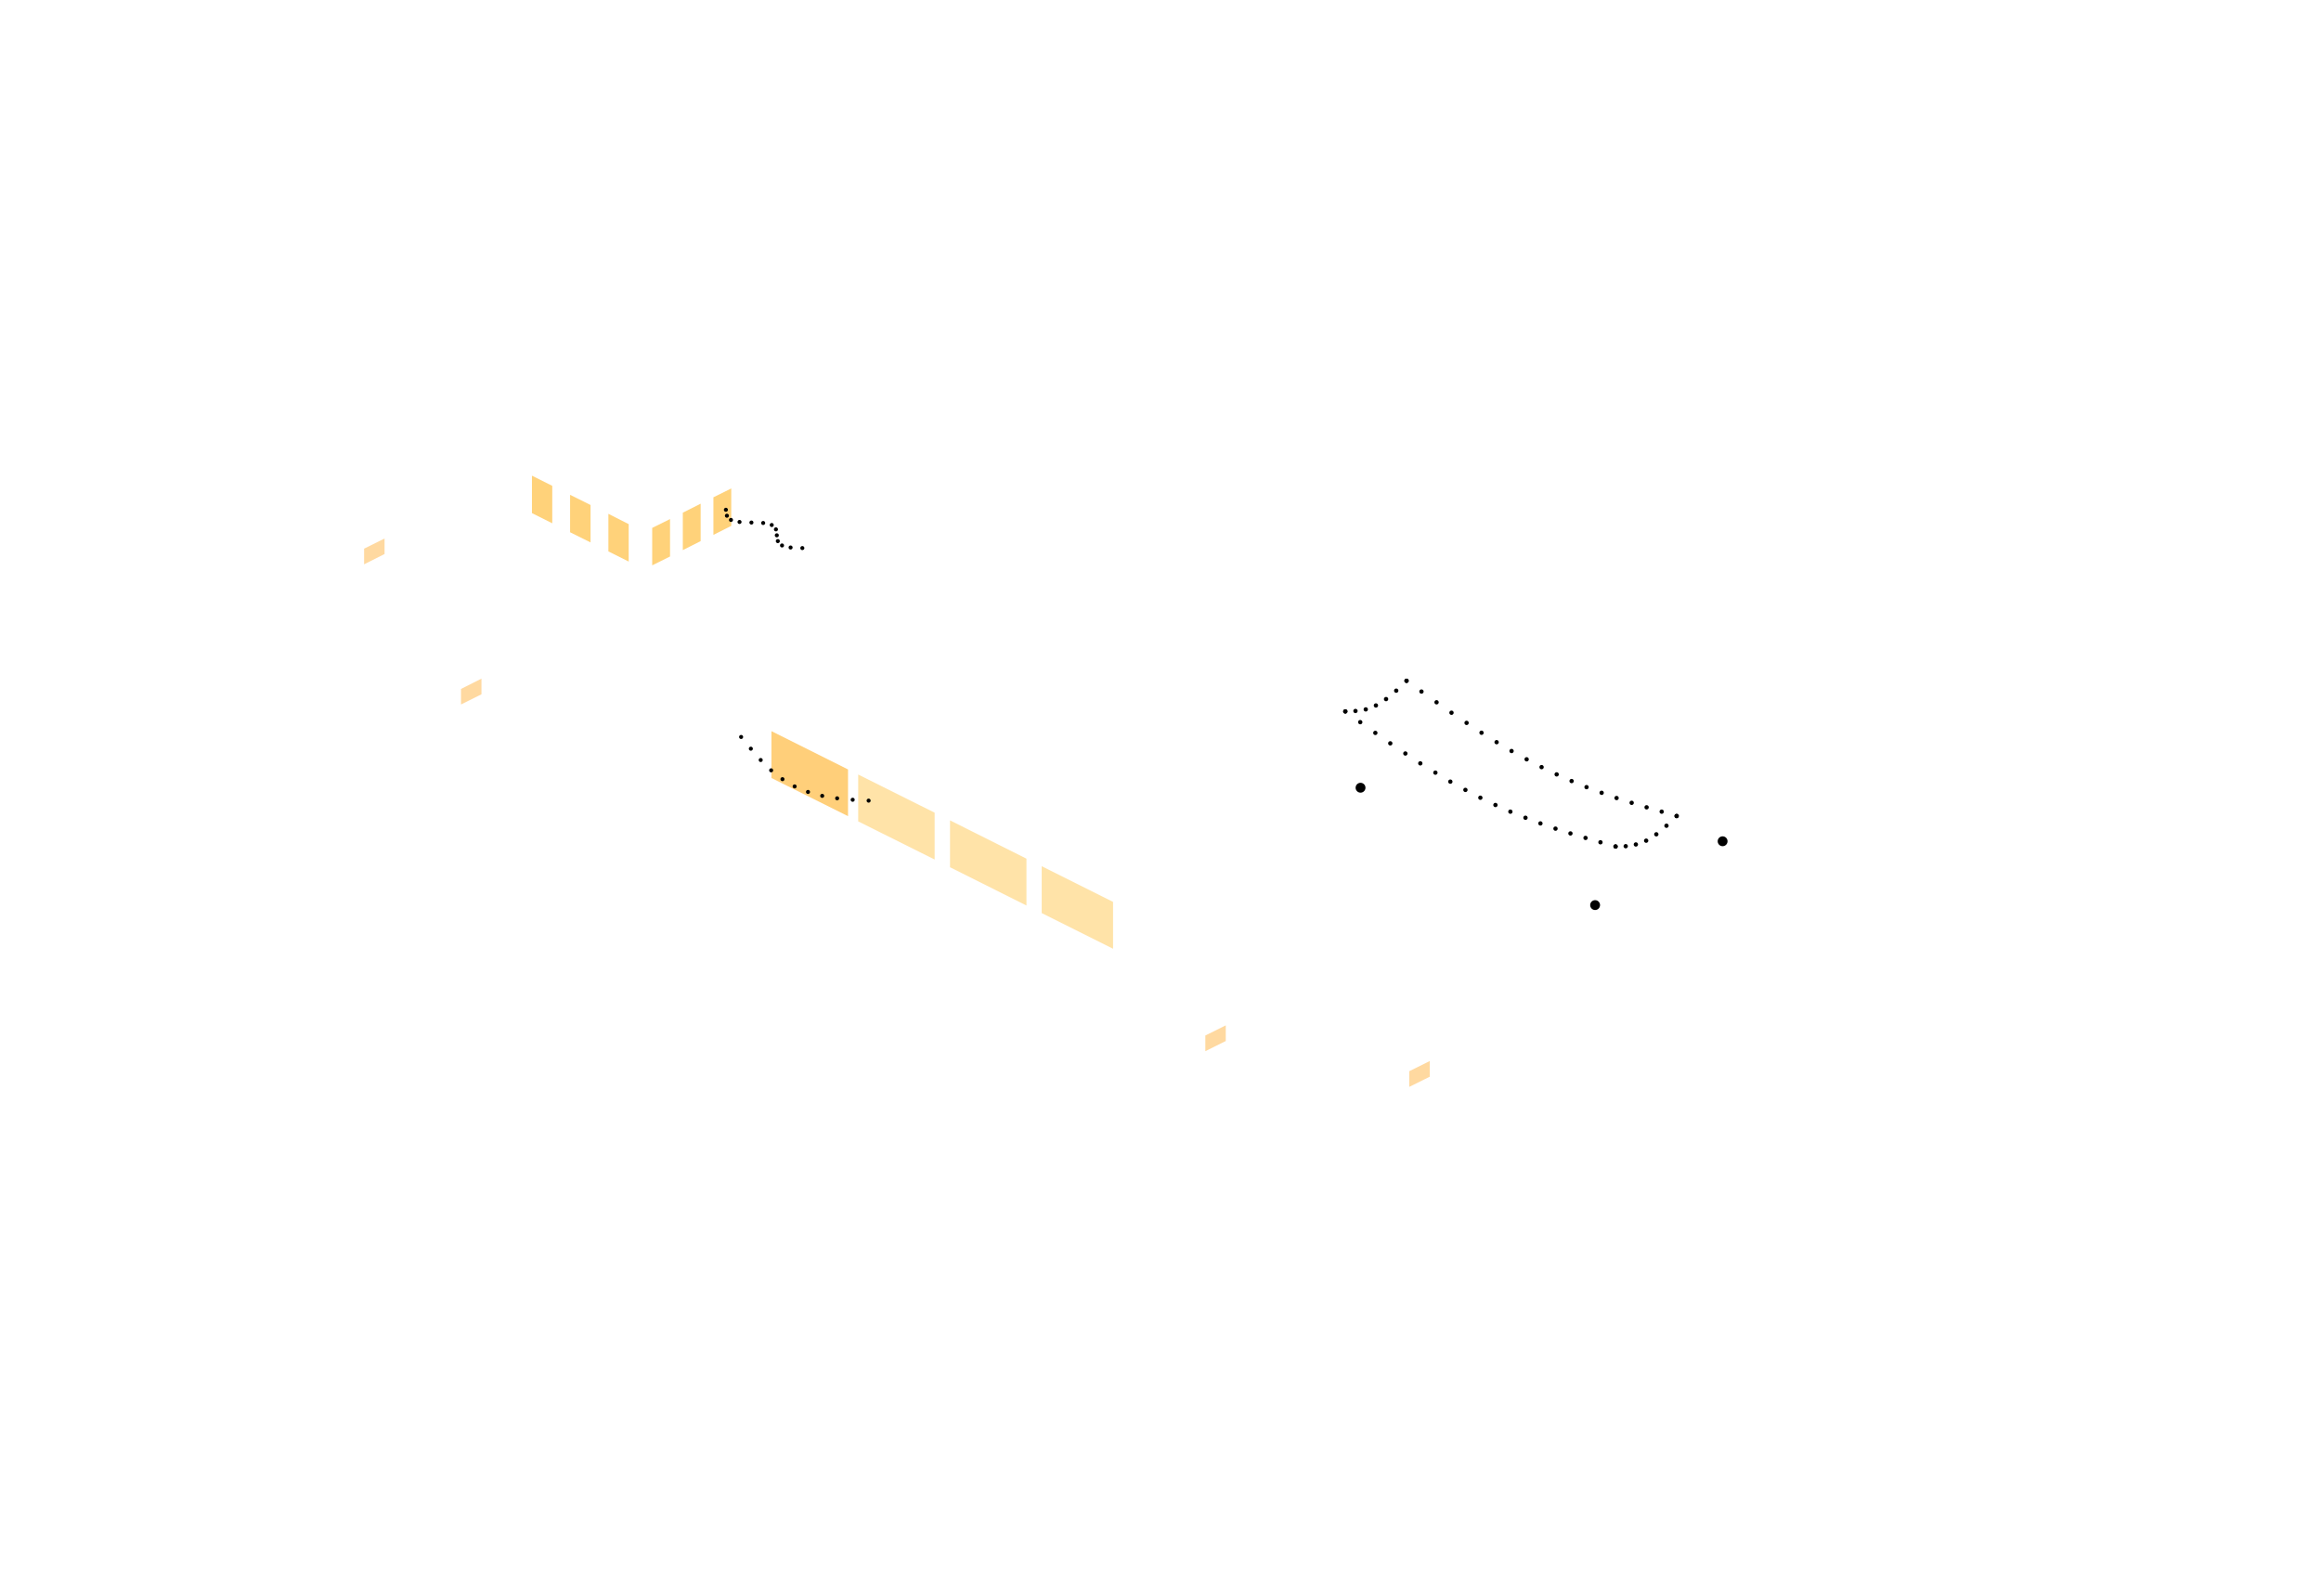
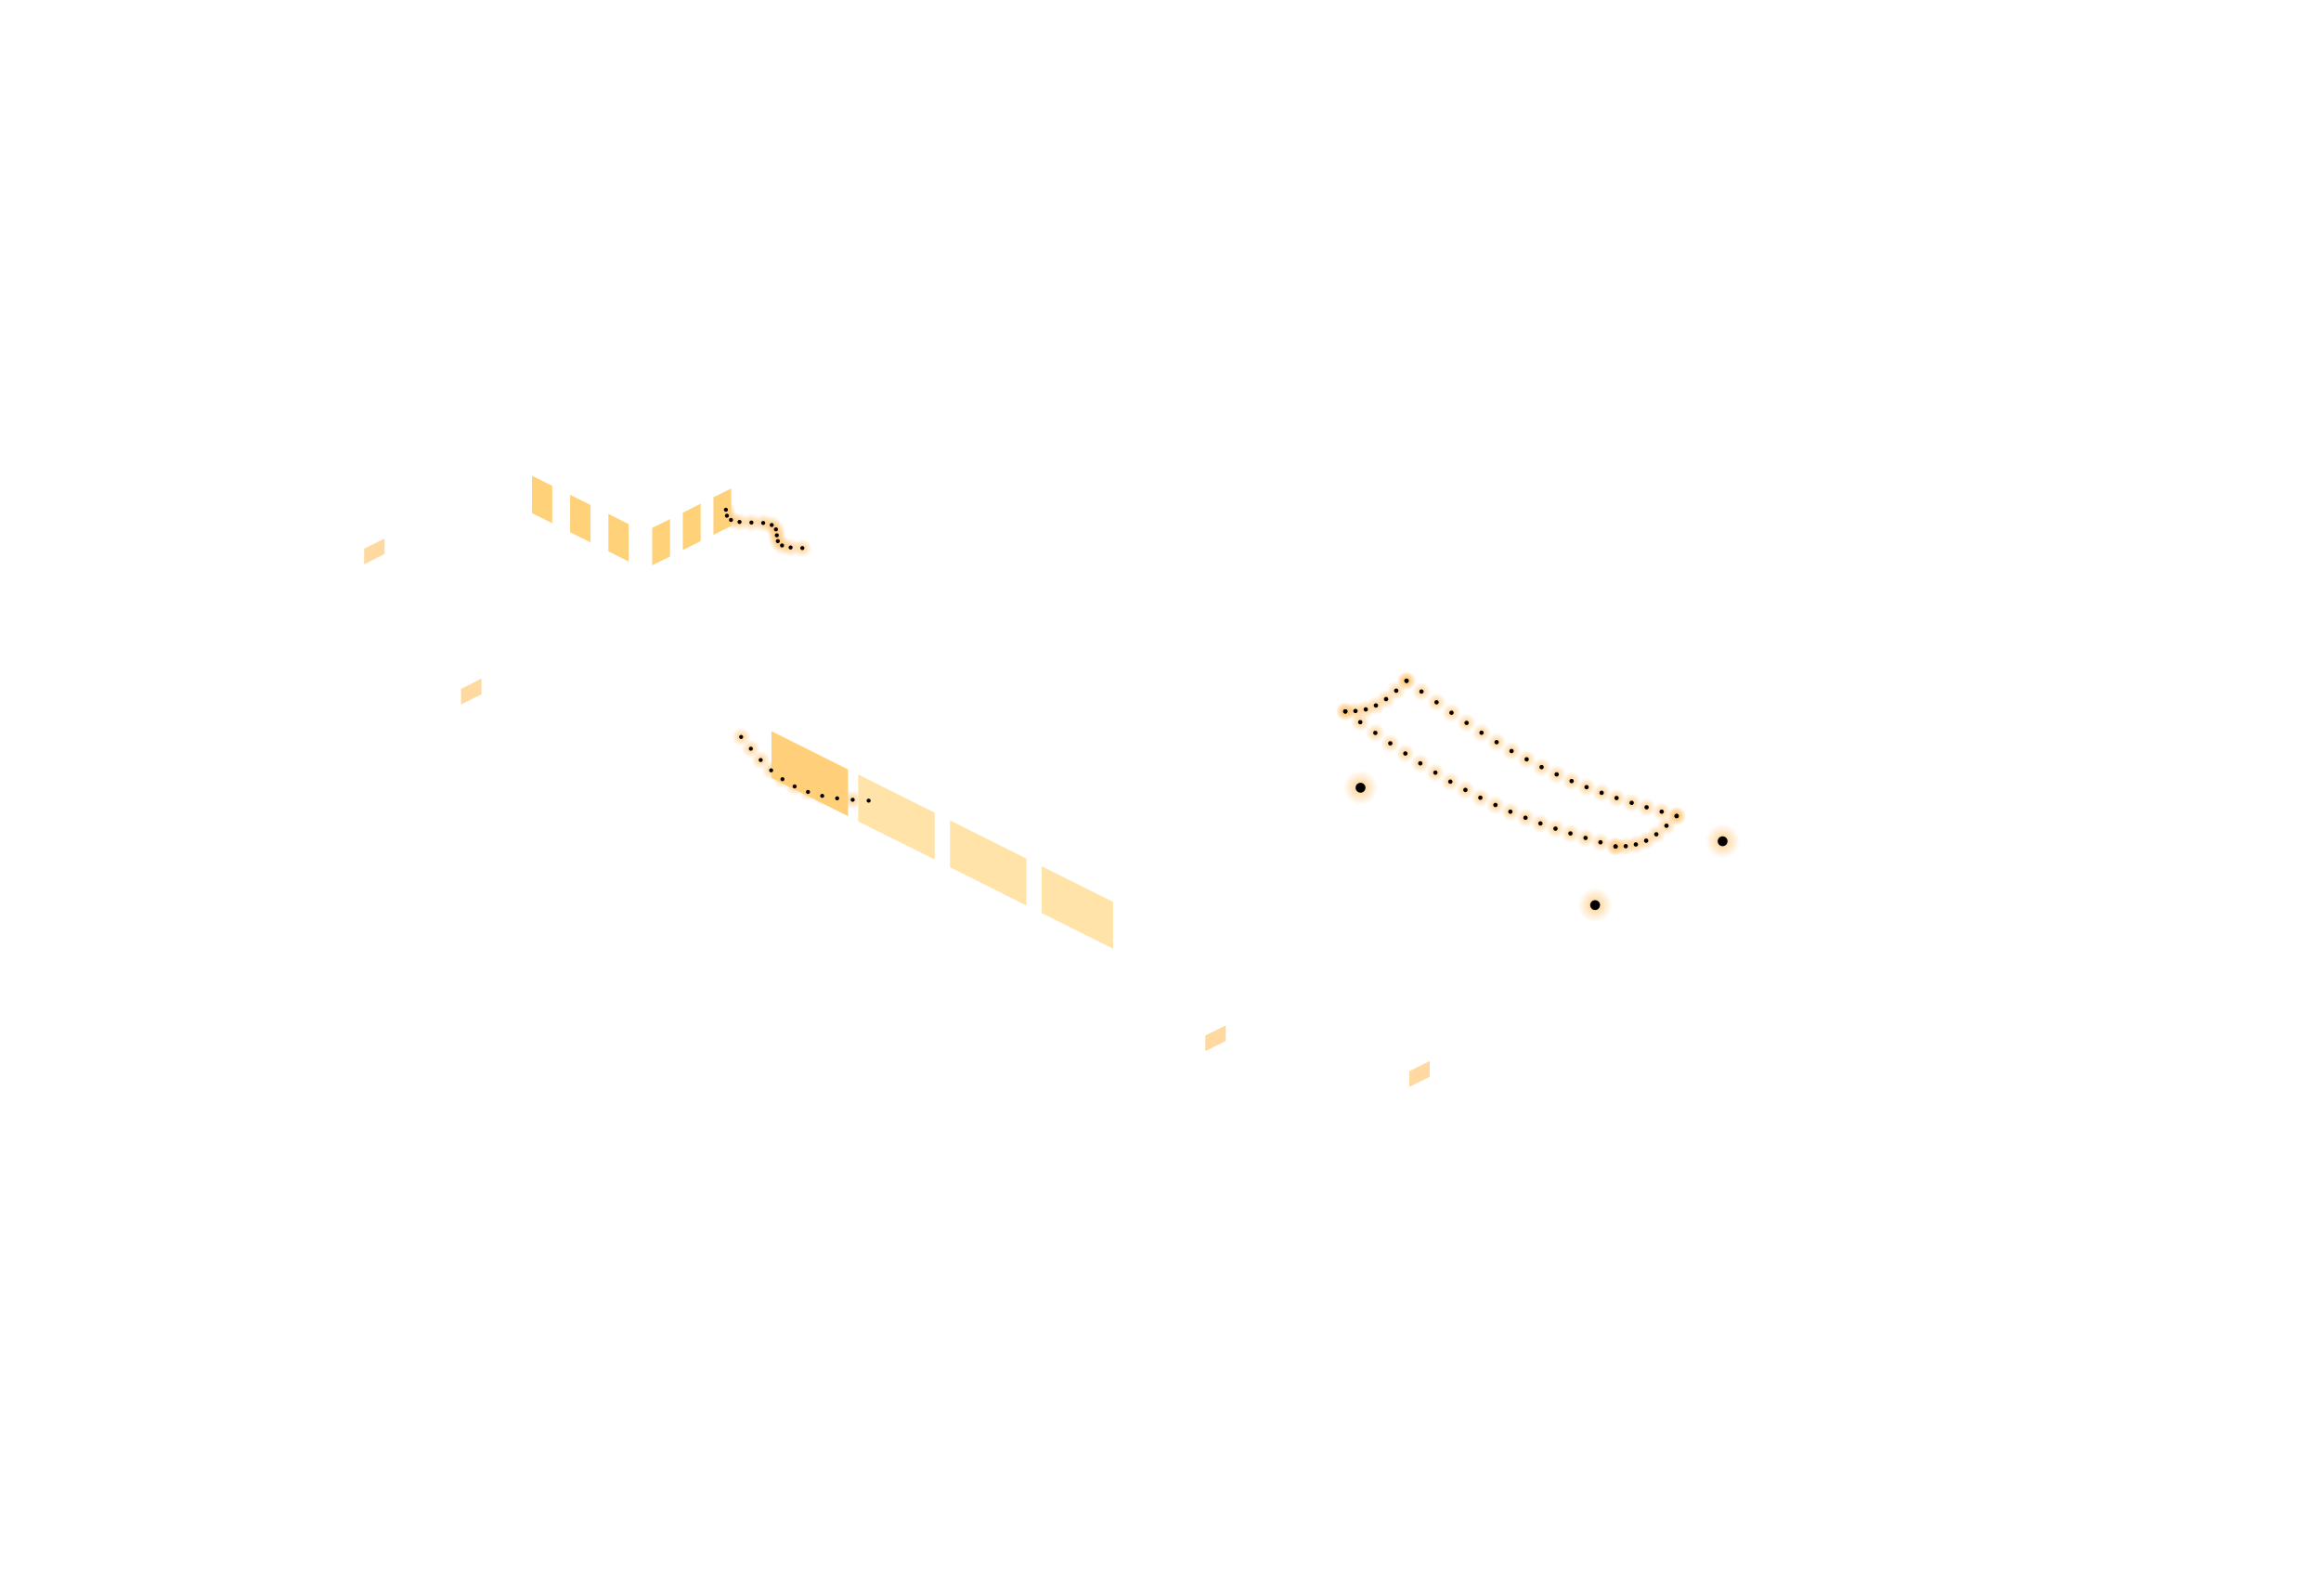
<svg xmlns="http://www.w3.org/2000/svg" viewBox="0 0 1600 1100" class="map-lights" aria-hidden="true">
+   <defs>
+     <radialGradient id="halo">
+       <stop offset="0" stop-color="#ffd27a" stop-opacity=".85" />
+       <stop offset=".45" stop-color="#ffb44d" stop-opacity=".35" />
+       <stop offset="1" stop-color="#ffb44d" stop-opacity="0" />
+     </radialGradient>
+   </defs>
+   <g>
+     <circle cx="500.4" cy="351.4" r="6.5" fill="url(#halo)" />
+     <circle cx="501.1" cy="355.5" r="6.5" fill="url(#halo)" />
+     <circle cx="503.9" cy="358.4" r="6.5" fill="url(#halo)" />
+     <circle cx="509.8" cy="359.8" r="6.5" fill="url(#halo)" />
+     <circle cx="518" cy="360.2" r="6.5" fill="url(#halo)" />
+     <circle cx="526.1" cy="360.5" r="6.5" fill="url(#halo)" />
+     <circle cx="532" cy="361.9" r="6.5" fill="url(#halo)" />
+     <circle cx="534.9" cy="364.9" r="6.5" fill="url(#halo)" />
+     <circle cx="535.5" cy="369" r="6.5" fill="url(#halo)" />
+     <circle cx="536.2" cy="373" r="6.5" fill="url(#halo)" />
+     <circle cx="539.1" cy="376" r="6.5" fill="url(#halo)" />
+     <circle cx="545" cy="377.4" r="6.5" fill="url(#halo)" />
+     <circle cx="553.1" cy="377.8" r="6.5" fill="url(#halo)" />
+     <circle cx="969.6" cy="469.3" r="6.5" fill="url(#halo)" />
+     <circle cx="979.9" cy="476.7" r="6.5" fill="url(#halo)" />
+     <circle cx="990.3" cy="484.1" r="6.5" fill="url(#halo)" />
+     <circle cx="1000.6" cy="491.3" r="6.5" fill="url(#halo)" />
+     <circle cx="1011" cy="498.3" r="6.5" fill="url(#halo)" />
+     <circle cx="1021.3" cy="505.1" r="6.5" fill="url(#halo)" />
+     <circle cx="1031.7" cy="511.6" r="6.5" fill="url(#halo)" />
+     <circle cx="1042" cy="517.7" r="6.5" fill="url(#halo)" />
+     <circle cx="1052.4" cy="523.4" r="6.5" fill="url(#halo)" />
+     <circle cx="1062.7" cy="528.8" r="6.5" fill="url(#halo)" />
+     <circle cx="1073.1" cy="533.8" r="6.5" fill="url(#halo)" />
+     <circle cx="1083.4" cy="538.4" r="6.5" fill="url(#halo)" />
+     <circle cx="1093.7" cy="542.6" r="6.5" fill="url(#halo)" />
+     <circle cx="1104.1" cy="546.5" r="6.5" fill="url(#halo)" />
+     <circle cx="1114.4" cy="550.1" r="6.5" fill="url(#halo)" />
+     <circle cx="1124.8" cy="553.4" r="6.5" fill="url(#halo)" />
+     <circle cx="1135.1" cy="556.5" r="6.5" fill="url(#halo)" />
+     <circle cx="1145.5" cy="559.5" r="6.5" fill="url(#halo)" />
+     <circle cx="1155.8" cy="562.5" r="6.5" fill="url(#halo)" />
+     <circle cx="1155.8" cy="562.5" r="6.5" fill="url(#halo)" />
+     <circle cx="1148.8" cy="569.2" r="6.5" fill="url(#halo)" />
+     <circle cx="1141.8" cy="575.1" r="6.5" fill="url(#halo)" />
+     <circle cx="1134.8" cy="579.5" r="6.5" fill="url(#halo)" />
+     <circle cx="1127.7" cy="582.1" r="6.5" fill="url(#halo)" />
+     <circle cx="1120.7" cy="583.3" r="6.5" fill="url(#halo)" />
+     <circle cx="1113.7" cy="583.5" r="6.5" fill="url(#halo)" />
+     <circle cx="927.4" cy="490.4" r="6.5" fill="url(#halo)" />
+     <circle cx="937.7" cy="497.8" r="6.5" fill="url(#halo)" />
+     <circle cx="948.1" cy="505.2" r="6.5" fill="url(#halo)" />
+     <circle cx="958.4" cy="512.4" r="6.5" fill="url(#halo)" />
+     <circle cx="968.8" cy="519.4" r="6.5" fill="url(#halo)" />
+     <circle cx="979.1" cy="526.2" r="6.5" fill="url(#halo)" />
+     <circle cx="989.5" cy="532.6" r="6.5" fill="url(#halo)" />
+     <circle cx="999.8" cy="538.8" r="6.5" fill="url(#halo)" />
+     <circle cx="1010.2" cy="544.5" r="6.5" fill="url(#halo)" />
+     <circle cx="1020.5" cy="549.9" r="6.5" fill="url(#halo)" />
+     <circle cx="1030.9" cy="554.9" r="6.5" fill="url(#halo)" />
+     <circle cx="1041.2" cy="559.5" r="6.5" fill="url(#halo)" />
+     <circle cx="1051.6" cy="563.7" r="6.5" fill="url(#halo)" />
+     <circle cx="1061.9" cy="567.6" r="6.5" fill="url(#halo)" />
+     <circle cx="1072.3" cy="571.2" r="6.5" fill="url(#halo)" />
+     <circle cx="1082.6" cy="574.5" r="6.5" fill="url(#halo)" />
+     <circle cx="1093" cy="577.6" r="6.5" fill="url(#halo)" />
+     <circle cx="1103.3" cy="580.6" r="6.5" fill="url(#halo)" />
+     <circle cx="1113.7" cy="583.5" r="6.5" fill="url(#halo)" />
+     <circle cx="969.6" cy="469.3" r="6.5" fill="url(#halo)" />
+     <circle cx="962.5" cy="476.1" r="6.5" fill="url(#halo)" />
+     <circle cx="955.5" cy="481.9" r="6.5" fill="url(#halo)" />
+     <circle cx="948.5" cy="486.3" r="6.5" fill="url(#halo)" />
+     <circle cx="941.5" cy="489" r="6.5" fill="url(#halo)" />
+     <circle cx="934.4" cy="490.1" r="6.5" fill="url(#halo)" />
+     <circle cx="927.4" cy="490.4" r="6.5" fill="url(#halo)" />
+     <circle cx="937.9" cy="543" r="12" fill="url(#halo)" />
+     <circle cx="1099.6" cy="623.9" r="12" fill="url(#halo)" />
+     <circle cx="1187.5" cy="579.9" r="12" fill="url(#halo)" />
+     <circle cx="510.9" cy="508" r="6.5" fill="url(#halo)" />
+     <circle cx="517.6" cy="516.1" r="6.5" fill="url(#halo)" />
+     <circle cx="524.4" cy="523.9" r="6.5" fill="url(#halo)" />
+     <circle cx="531.6" cy="531" r="6.5" fill="url(#halo)" />
+     <circle cx="539.4" cy="537.1" r="6.5" fill="url(#halo)" />
+     <circle cx="547.8" cy="542.1" r="6.5" fill="url(#halo)" />
+     <circle cx="557" cy="545.9" r="6.5" fill="url(#halo)" />
+     <circle cx="566.8" cy="548.6" r="6.5" fill="url(#halo)" />
+     <circle cx="577.1" cy="550.3" r="6.5" fill="url(#halo)" />
+     <circle cx="587.8" cy="551.3" r="6.5" fill="url(#halo)" />
+     <circle cx="598.8" cy="551.9" r="6.5" fill="url(#halo)" />
+   </g>
  <path d="M504.1 362.5L491.8 368.7L491.8 342.8L504.1 336.7Z" fill="#ffd27a" class="glow-win" />
  <path d="M483 373L470.7 379.2L470.7 353.4L483 347.2Z" fill="#ffd27a" class="glow-win" />
  <path d="M461.9 383.6L449.6 389.7L449.6 363.9L461.9 357.8Z" fill="#ffd27a" class="glow-win" />
  <path d="M366.7 353.7L380.7 360.7L380.7 334.9L366.7 327.9Z" fill="#ffd27a" class="glow-win" />
  <path d="M393 366.9L407.1 373.9L407.1 348.1L393 341.1Z" fill="#ffd27a" class="glow-win" />
  <path d="M419.4 380.1L433.4 387.1L433.4 361.3L419.4 354.2Z" fill="#ffd27a" class="glow-win" />
  <circle class="bulb" cx="500.4" cy="351.4" r="1.4" />
  <circle class="bulb" cx="501.1" cy="355.5" r="1.4" />
  <circle class="bulb" cx="503.9" cy="358.4" r="1.4" />
  <circle class="bulb" cx="509.8" cy="359.8" r="1.4" />
  <circle class="bulb" cx="518" cy="360.2" r="1.4" />
  <circle class="bulb" cx="526.1" cy="360.5" r="1.4" />
  <circle class="bulb" cx="532" cy="361.9" r="1.4" />
  <circle class="bulb" cx="534.9" cy="364.9" r="1.4" />
  <circle class="bulb" cx="535.5" cy="369" r="1.4" />
  <circle class="bulb" cx="536.2" cy="373" r="1.4" />
  <circle class="bulb" cx="539.1" cy="376" r="1.4" />
  <circle class="bulb" cx="545" cy="377.4" r="1.4" />
  <circle class="bulb" cx="553.1" cy="377.8" r="1.4" />
  <polyline class="wire" points="969.6,469.3 979.9,476.7 990.3,484.1 1000.6,491.3 1011,498.3 1021.3,505.1 1031.7,511.6 1042,517.7 1052.4,523.4 1062.7,528.8 1073.1,533.8 1083.4,538.4 1093.7,542.6 1104.1,546.5 1114.4,550.1 1124.8,553.4 1135.1,556.5 1145.5,559.5 1155.8,562.5" fill="none" />
  <circle class="bulb" cx="969.6" cy="469.3" r="1.5" />
  <circle class="bulb" cx="979.9" cy="476.7" r="1.5" />
  <circle class="bulb" cx="990.3" cy="484.1" r="1.5" />
  <circle class="bulb" cx="1000.6" cy="491.3" r="1.5" />
  <circle class="bulb" cx="1011" cy="498.3" r="1.5" />
  <circle class="bulb" cx="1021.3" cy="505.1" r="1.5" />
  <circle class="bulb" cx="1031.7" cy="511.6" r="1.5" />
  <circle class="bulb" cx="1042" cy="517.7" r="1.5" />
  <circle class="bulb" cx="1052.4" cy="523.4" r="1.5" />
  <circle class="bulb" cx="1062.7" cy="528.8" r="1.5" />
  <circle class="bulb" cx="1073.1" cy="533.8" r="1.5" />
  <circle class="bulb" cx="1083.4" cy="538.4" r="1.5" />
  <circle class="bulb" cx="1093.7" cy="542.6" r="1.5" />
  <circle class="bulb" cx="1104.1" cy="546.5" r="1.5" />
  <circle class="bulb" cx="1114.4" cy="550.1" r="1.5" />
  <circle class="bulb" cx="1124.8" cy="553.4" r="1.5" />
  <circle class="bulb" cx="1135.1" cy="556.5" r="1.5" />
  <circle class="bulb" cx="1145.5" cy="559.5" r="1.5" />
  <circle class="bulb" cx="1155.8" cy="562.5" r="1.5" />
  <polyline class="wire" points="1155.8,562.5 1148.8,569.2 1141.8,575.1 1134.8,579.5 1127.7,582.1 1120.7,583.3 1113.7,583.5" fill="none" />
  <circle class="bulb" cx="1155.8" cy="562.5" r="1.5" />
  <circle class="bulb" cx="1148.8" cy="569.2" r="1.5" />
  <circle class="bulb" cx="1141.8" cy="575.1" r="1.5" />
  <circle class="bulb" cx="1134.8" cy="579.5" r="1.5" />
  <circle class="bulb" cx="1127.7" cy="582.1" r="1.5" />
  <circle class="bulb" cx="1120.7" cy="583.3" r="1.5" />
  <circle class="bulb" cx="1113.7" cy="583.5" r="1.5" />
  <polyline class="wire" points="927.4,490.4 937.7,497.8 948.1,505.2 958.4,512.4 968.8,519.4 979.1,526.2 989.5,532.6 999.8,538.8 1010.2,544.5 1020.5,549.9 1030.9,554.9 1041.2,559.5 1051.6,563.7 1061.9,567.6 1072.3,571.2 1082.6,574.5 1093,577.6 1103.3,580.6 1113.7,583.5" fill="none" />
  <circle class="bulb" cx="927.4" cy="490.4" r="1.5" />
  <circle class="bulb" cx="937.7" cy="497.8" r="1.5" />
  <circle class="bulb" cx="948.1" cy="505.2" r="1.5" />
  <circle class="bulb" cx="958.4" cy="512.4" r="1.5" />
  <circle class="bulb" cx="968.8" cy="519.4" r="1.5" />
  <circle class="bulb" cx="979.1" cy="526.2" r="1.5" />
  <circle class="bulb" cx="989.5" cy="532.6" r="1.5" />
  <circle class="bulb" cx="999.8" cy="538.8" r="1.5" />
  <circle class="bulb" cx="1010.2" cy="544.5" r="1.5" />
  <circle class="bulb" cx="1020.5" cy="549.9" r="1.5" />
  <circle class="bulb" cx="1030.9" cy="554.9" r="1.5" />
  <circle class="bulb" cx="1041.2" cy="559.5" r="1.5" />
  <circle class="bulb" cx="1051.6" cy="563.7" r="1.5" />
  <circle class="bulb" cx="1061.9" cy="567.6" r="1.5" />
  <circle class="bulb" cx="1072.3" cy="571.2" r="1.5" />
  <circle class="bulb" cx="1082.6" cy="574.5" r="1.5" />
  <circle class="bulb" cx="1093" cy="577.6" r="1.5" />
  <circle class="bulb" cx="1103.3" cy="580.6" r="1.5" />
  <circle class="bulb" cx="1113.7" cy="583.5" r="1.5" />
  <polyline class="wire" points="969.6,469.3 962.5,476.1 955.5,481.9 948.5,486.3 941.5,489 934.4,490.1 927.4,490.4" fill="none" />
  <circle class="bulb" cx="969.6" cy="469.3" r="1.5" />
  <circle class="bulb" cx="962.5" cy="476.1" r="1.5" />
  <circle class="bulb" cx="955.5" cy="481.9" r="1.5" />
  <circle class="bulb" cx="948.5" cy="486.3" r="1.5" />
  <circle class="bulb" cx="941.5" cy="489" r="1.5" />
  <circle class="bulb" cx="934.4" cy="490.1" r="1.5" />
  <circle class="bulb" cx="927.4" cy="490.4" r="1.5" />
  <circle class="lantern" cx="937.9" cy="543" r="3.4" />
  <circle class="lantern" cx="1099.6" cy="623.9" r="3.4" />
  <circle class="lantern" cx="1187.5" cy="579.9" r="3.4" />
  <path d="M531.8 536.3L584.6 562.6L584.6 530.4L531.8 504Z" fill="#ffcf7a" class="glow-win " />
  <path d="M591.6 566.2L644.3 592.5L644.3 560.2L591.6 533.9Z" fill="#ffe3a8" class="glow-win dim" />
  <path d="M654.9 597.8L707.6 624.2L707.6 591.9L654.9 565.5Z" fill="#ffe3a8" class="glow-win dim" />
  <path d="M718.1 629.4L767.3 654L767.3 621.7L718.1 597.1Z" fill="#ffe3a8" class="glow-win dim" />
  <polyline class="wire" points="510.9,508 517.6,516.1 524.4,523.9 531.6,531 539.4,537.1 547.8,542.1 557,545.9 566.8,548.6 577.1,550.3 587.8,551.3 598.8,551.9" fill="none" />
  <circle class="bulb" cx="510.9" cy="508" r="1.4" />
  <circle class="bulb" cx="517.6" cy="516.1" r="1.4" />
  <circle class="bulb" cx="524.4" cy="523.9" r="1.4" />
  <circle class="bulb" cx="531.6" cy="531" r="1.4" />
  <circle class="bulb" cx="539.4" cy="537.1" r="1.4" />
  <circle class="bulb" cx="547.8" cy="542.1" r="1.4" />
  <circle class="bulb" cx="557" cy="545.9" r="1.4" />
  <circle class="bulb" cx="566.8" cy="548.6" r="1.4" />
  <circle class="bulb" cx="577.1" cy="550.3" r="1.4" />
  <circle class="bulb" cx="587.8" cy="551.3" r="1.4" />
  <circle class="bulb" cx="598.8" cy="551.9" r="1.4" />
  <path d="M845 717.6L830.9 724.6L830.9 713.8L845 706.8Z" fill="#ffd9a0" class="glow-win dim" />
  <path d="M985.6 742.2L971.5 749.2L971.5 738.4L985.6 731.4Z" fill="#ffd9a0" class="glow-win dim" />
  <path d="M265.1 381.9L251 389L251 378.2L265.1 371.2Z" fill="#ffd9a0" class="glow-win dim" />
  <path d="M331.9 478.6L317.8 485.6L317.8 474.9L331.9 467.8Z" fill="#ffd9a0" class="glow-win dim" />
</svg>
